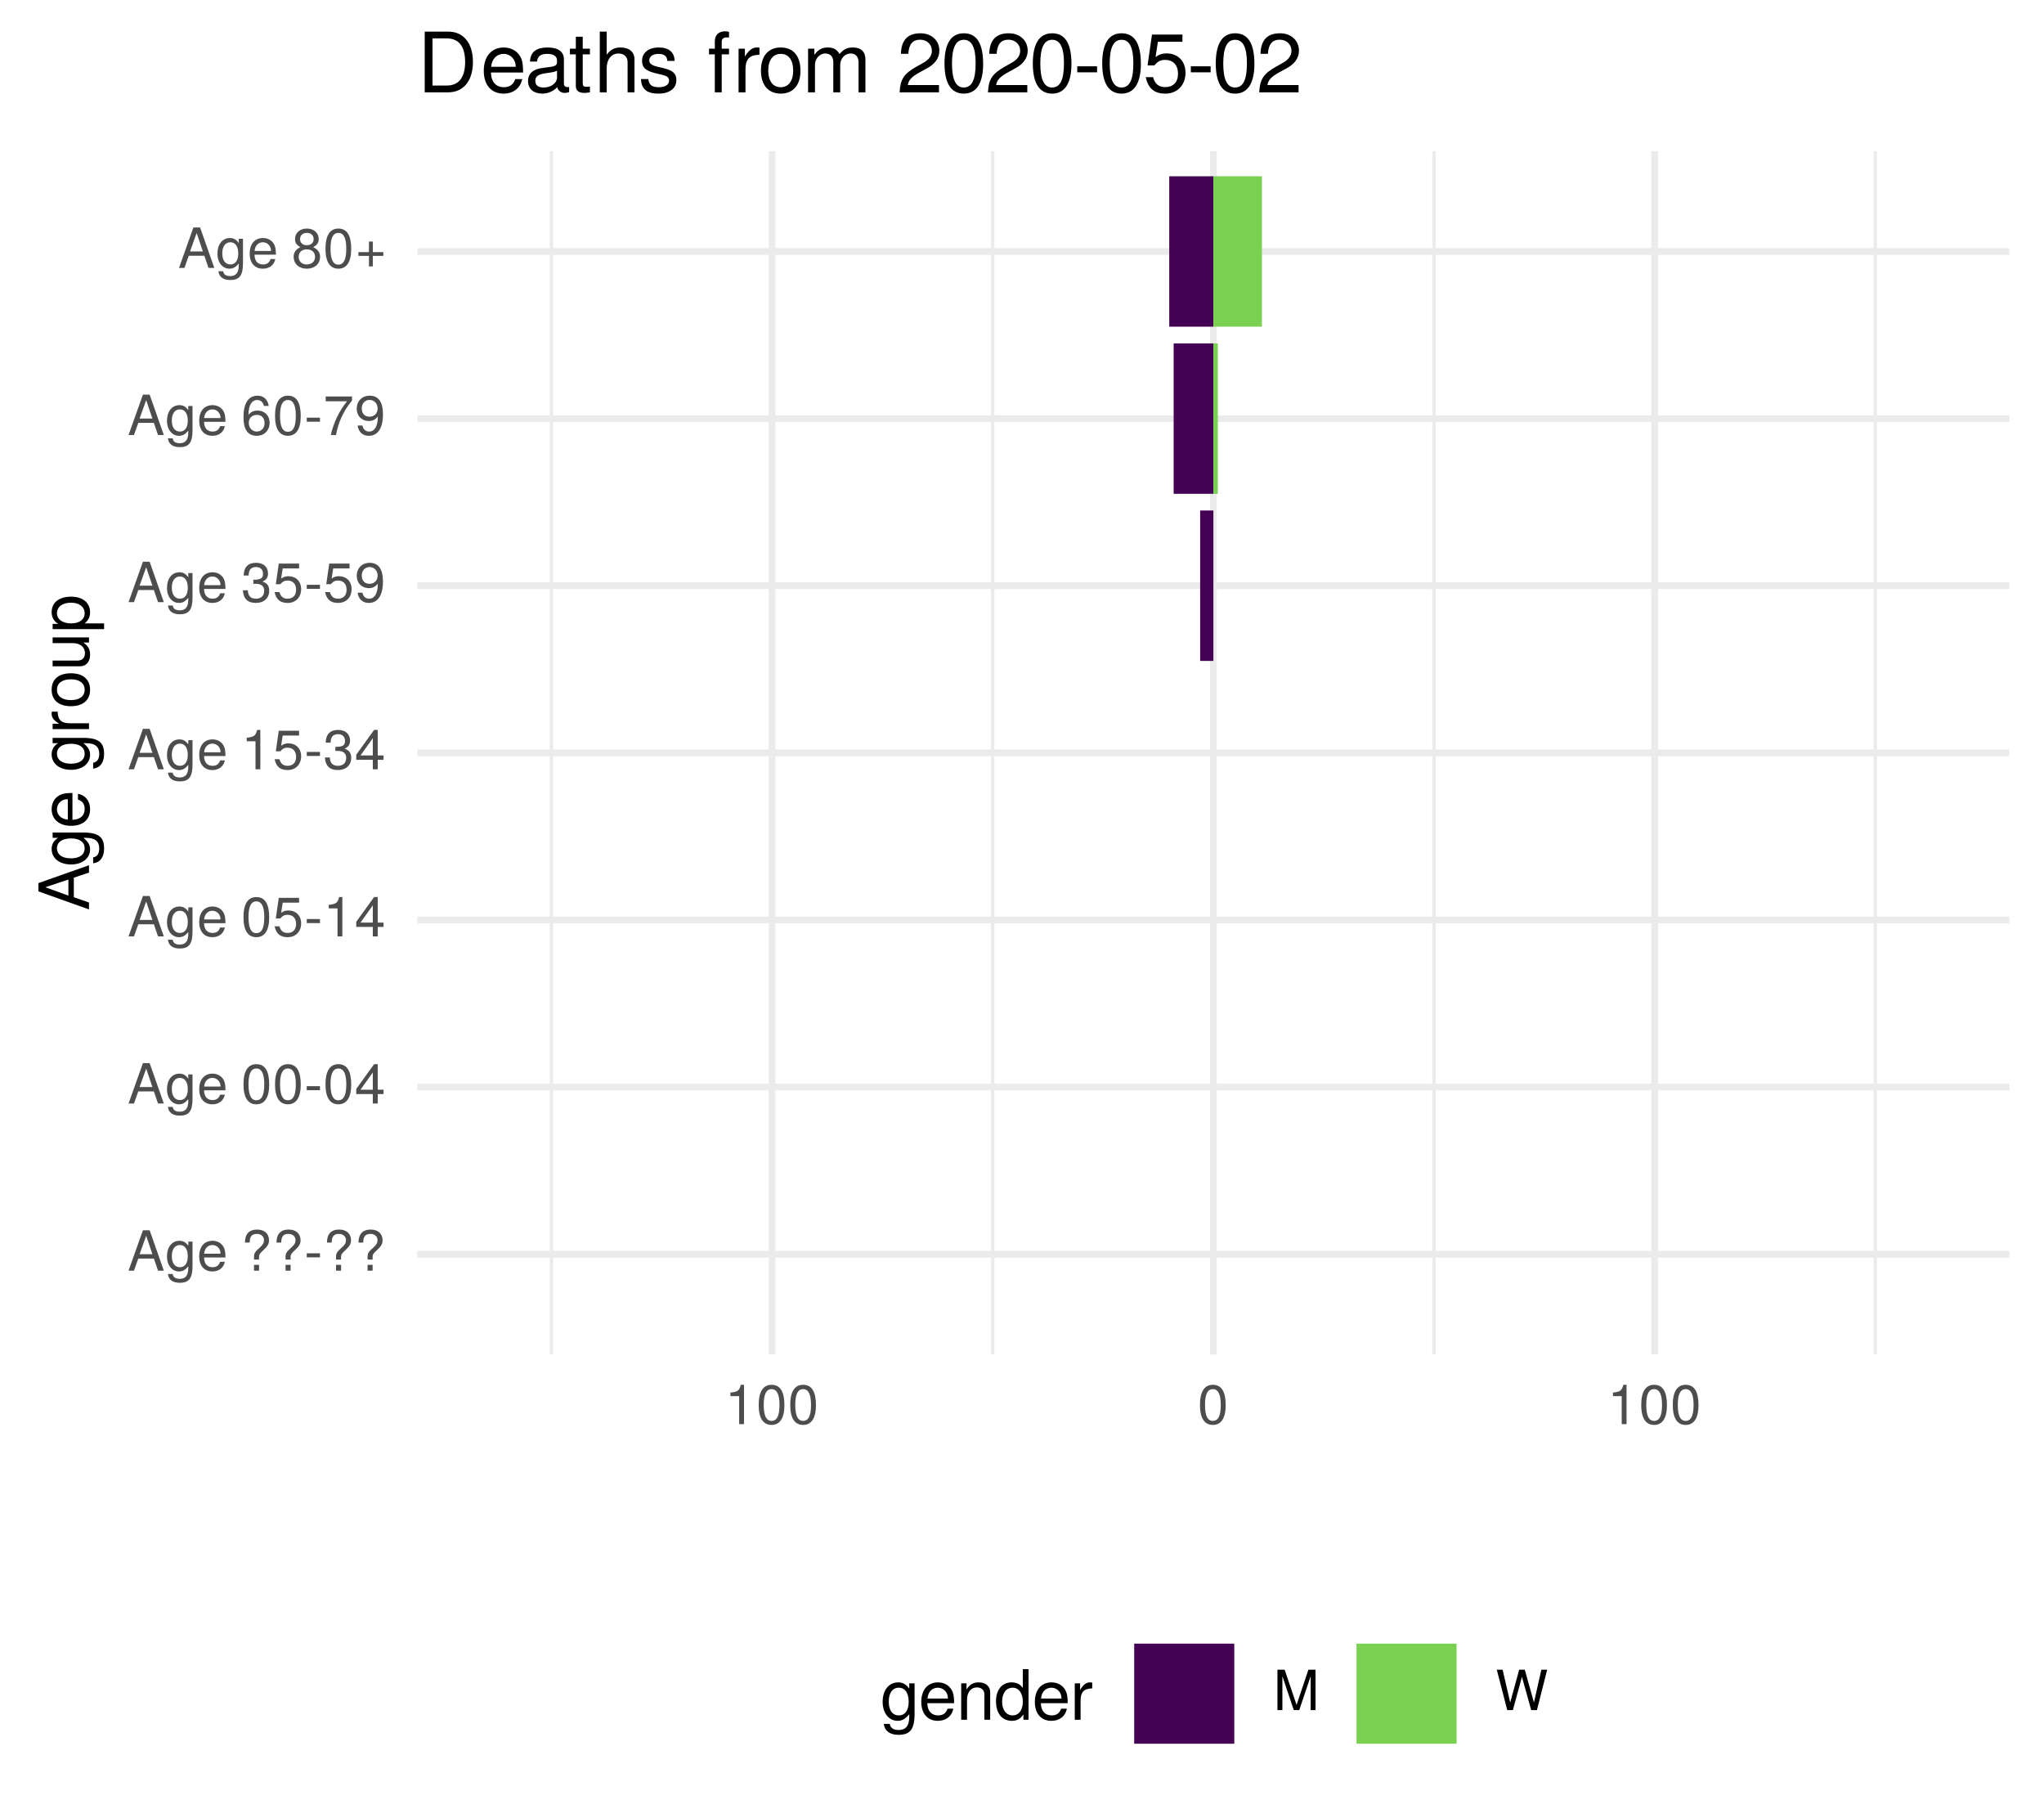
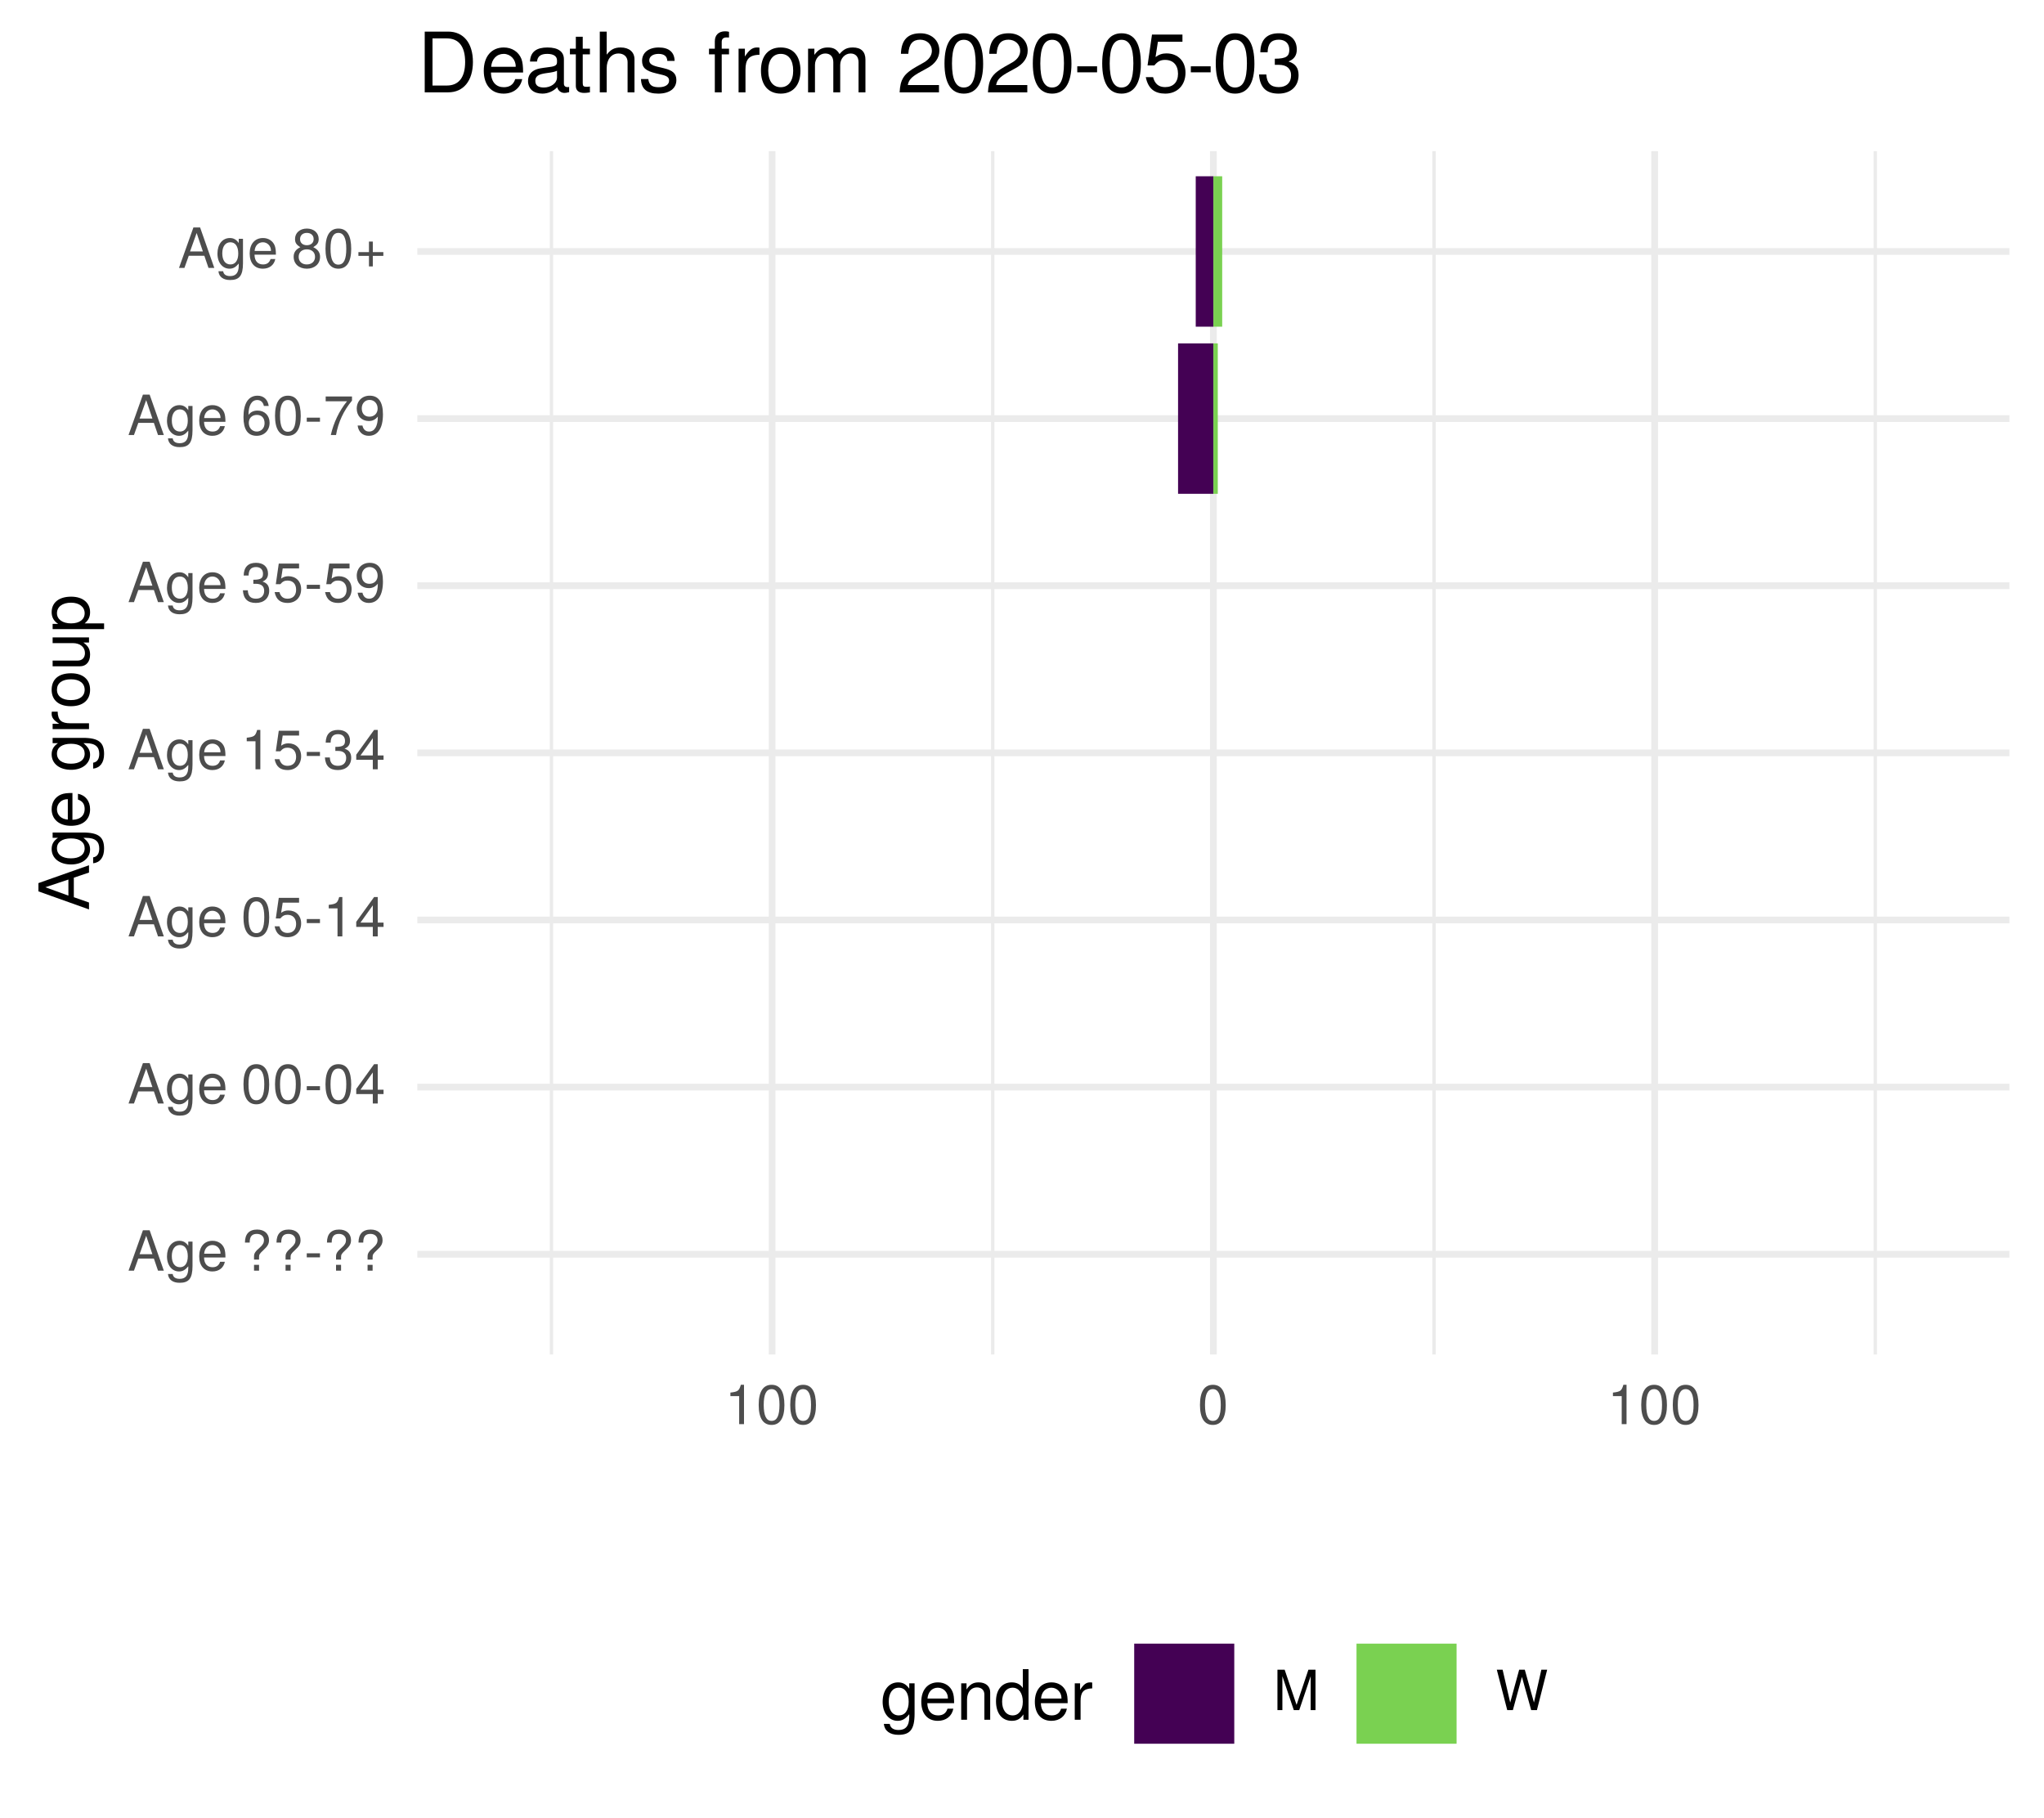
<svg xmlns="http://www.w3.org/2000/svg" xmlns:xlink="http://www.w3.org/1999/xlink" width="324pt" height="288pt" viewBox="0 0 324 288" version="1.1">
  <defs>
    <g>
      <symbol overflow="visible" id="glyph0-0">
        <path style="stroke:none;" d="" />
      </symbol>
      <symbol overflow="visible" id="glyph0-1">
        <path style="stroke:none;" d="M 5.75 0 L 3.5 -6.406 L 2.438 -6.406 L 0.156 0 L 1.016 0 L 1.703 -1.922 L 4.172 -1.922 L 4.828 0 Z M 3.938 -2.609 L 1.906 -2.609 L 2.953 -5.531 Z M 3.938 -2.609 " />
      </symbol>
      <symbol overflow="visible" id="glyph0-2">
        <path style="stroke:none;" d="M 4.297 -0.75 L 4.297 -4.609 L 3.625 -4.609 L 3.625 -3.938 C 3.25 -4.484 2.812 -4.734 2.219 -4.734 C 1.047 -4.734 0.25 -3.75 0.25 -2.266 C 0.25 -0.812 1.078 0.125 2.156 0.125 C 2.734 0.125 3.141 -0.109 3.625 -0.688 L 3.625 -0.391 C 3.625 0.828 3.125 1.297 2.266 1.297 C 1.688 1.297 1.234 1.094 1.156 0.531 L 0.406 0.531 C 0.484 1.406 1.156 1.922 2.25 1.922 C 3.688 1.922 4.297 1.281 4.297 -0.75 Z M 3.547 -2.281 C 3.547 -1.172 3.078 -0.547 2.312 -0.547 C 1.5 -0.547 1.016 -1.188 1.016 -2.312 C 1.016 -3.406 1.516 -4.062 2.297 -4.062 C 3.094 -4.062 3.547 -3.391 3.547 -2.281 Z M 3.547 -2.281 " />
      </symbol>
      <symbol overflow="visible" id="glyph0-3">
        <path style="stroke:none;" d="M 4.516 -2.094 C 4.516 -2.766 4.453 -3.188 4.328 -3.531 C 4.031 -4.281 3.328 -4.734 2.469 -4.734 C 1.172 -4.734 0.359 -3.797 0.359 -2.281 C 0.359 -0.766 1.156 0.125 2.453 0.125 C 3.5 0.125 4.234 -0.469 4.422 -1.406 L 3.672 -1.406 C 3.469 -0.797 3.062 -0.547 2.469 -0.547 C 1.703 -0.547 1.141 -1.031 1.125 -2.094 Z M 3.734 -2.75 C 3.734 -2.75 3.734 -2.703 3.719 -2.688 L 1.141 -2.688 C 1.203 -3.516 1.719 -4.062 2.453 -4.062 C 3.172 -4.062 3.734 -3.469 3.734 -2.75 Z M 3.734 -2.75 " />
      </symbol>
      <symbol overflow="visible" id="glyph0-4">
        <path style="stroke:none;" d="" />
      </symbol>
      <symbol overflow="visible" id="glyph0-5">
        <path style="stroke:none;" d="M 4.422 -4.828 C 4.422 -5.859 3.688 -6.516 2.547 -6.516 C 1.281 -6.516 0.609 -5.812 0.609 -4.453 L 1.359 -4.453 C 1.359 -5.422 1.719 -5.828 2.5 -5.828 C 3.172 -5.828 3.625 -5.422 3.625 -4.828 C 3.625 -4.422 3.438 -4.078 2.969 -3.672 C 2.453 -3.203 2.453 -3.203 2.297 -3 C 2.109 -2.75 2.047 -2.547 2.047 -2.234 L 2.047 -1.75 L 2.844 -1.75 L 2.844 -2.156 C 2.844 -2.547 2.938 -2.703 3.531 -3.25 C 4.203 -3.859 4.422 -4.25 4.422 -4.828 Z M 2.844 0 L 2.844 -0.922 L 2.047 -0.922 L 2.047 0 Z M 2.844 0 " />
      </symbol>
      <symbol overflow="visible" id="glyph0-6">
        <path style="stroke:none;" d="M 2.5 -2.109 L 2.5 -2.75 L 0.406 -2.75 L 0.406 -2.109 Z M 2.5 -2.109 " />
      </symbol>
      <symbol overflow="visible" id="glyph0-7">
        <path style="stroke:none;" d="M 4.453 -3 C 4.453 -5.156 3.781 -6.234 2.422 -6.234 C 1.078 -6.234 0.375 -5.141 0.375 -3.047 C 0.375 -0.953 1.078 0.125 2.422 0.125 C 3.734 0.125 4.453 -0.953 4.453 -3 Z M 3.672 -3.062 C 3.672 -1.297 3.266 -0.516 2.406 -0.516 C 1.578 -0.516 1.172 -1.344 1.172 -3.047 C 1.172 -4.75 1.578 -5.547 2.422 -5.547 C 3.25 -5.547 3.672 -4.734 3.672 -3.062 Z M 3.672 -3.062 " />
      </symbol>
      <symbol overflow="visible" id="glyph0-8">
        <path style="stroke:none;" d="M 4.578 -1.5 L 4.578 -2.188 L 3.656 -2.188 L 3.656 -6.234 L 3.078 -6.234 L 0.25 -2.312 L 0.25 -1.5 L 2.875 -1.5 L 2.875 0 L 3.656 0 L 3.656 -1.5 Z M 2.875 -2.188 L 0.922 -2.188 L 2.875 -4.922 Z M 2.875 -2.188 " />
      </symbol>
      <symbol overflow="visible" id="glyph0-9">
        <path style="stroke:none;" d="M 4.516 -2.062 C 4.516 -3.297 3.688 -4.109 2.5 -4.109 C 2.062 -4.109 1.703 -4 1.344 -3.734 L 1.594 -5.344 L 4.188 -5.344 L 4.188 -6.109 L 0.969 -6.109 L 0.5 -2.844 L 1.219 -2.844 C 1.578 -3.266 1.875 -3.422 2.359 -3.422 C 3.188 -3.422 3.719 -2.891 3.719 -1.969 C 3.719 -1.062 3.203 -0.547 2.359 -0.547 C 1.688 -0.547 1.266 -0.891 1.078 -1.594 L 0.312 -1.594 C 0.562 -0.359 1.266 0.125 2.375 0.125 C 3.641 0.125 4.516 -0.75 4.516 -2.062 Z M 4.516 -2.062 " />
      </symbol>
      <symbol overflow="visible" id="glyph0-10">
        <path style="stroke:none;" d="M 3.047 0 L 3.047 -6.234 L 2.547 -6.234 C 2.266 -5.281 2.094 -5.141 0.891 -5 L 0.891 -4.438 L 2.281 -4.438 L 2.281 0 Z M 3.047 0 " />
      </symbol>
      <symbol overflow="visible" id="glyph0-11">
        <path style="stroke:none;" d="M 4.453 -1.812 C 4.453 -2.562 4.141 -3.016 3.391 -3.266 C 3.969 -3.5 4.266 -3.891 4.266 -4.516 C 4.266 -5.594 3.547 -6.234 2.359 -6.234 C 1.109 -6.234 0.438 -5.547 0.406 -4.219 L 1.188 -4.219 C 1.203 -5.141 1.578 -5.562 2.375 -5.562 C 3.062 -5.562 3.469 -5.156 3.469 -4.5 C 3.469 -3.828 3.188 -3.547 1.938 -3.547 L 1.938 -2.906 L 2.359 -2.906 C 3.219 -2.906 3.656 -2.5 3.656 -1.797 C 3.656 -1.016 3.172 -0.547 2.359 -0.547 C 1.516 -0.547 1.109 -0.969 1.062 -1.875 L 0.281 -1.875 C 0.375 -0.5 1.062 0.125 2.344 0.125 C 3.625 0.125 4.453 -0.641 4.453 -1.812 Z M 4.453 -1.812 " />
      </symbol>
      <symbol overflow="visible" id="glyph0-12">
        <path style="stroke:none;" d="M 4.484 -3.266 C 4.484 -5.219 3.797 -6.234 2.375 -6.234 C 1.188 -6.234 0.328 -5.391 0.328 -4.172 C 0.328 -3.016 1.125 -2.219 2.25 -2.219 C 2.844 -2.219 3.266 -2.438 3.672 -2.922 C 3.672 -1.406 3.172 -0.547 2.281 -0.547 C 1.734 -0.547 1.359 -0.891 1.234 -1.5 L 0.469 -1.5 C 0.609 -0.469 1.281 0.125 2.234 0.125 C 3.688 0.125 4.484 -1.109 4.484 -3.266 Z M 3.641 -4.188 C 3.641 -3.422 3.094 -2.906 2.344 -2.906 C 1.594 -2.906 1.125 -3.391 1.125 -4.234 C 1.125 -5.016 1.656 -5.562 2.359 -5.562 C 3.094 -5.562 3.641 -5 3.641 -4.188 Z M 3.641 -4.188 " />
      </symbol>
      <symbol overflow="visible" id="glyph0-13">
        <path style="stroke:none;" d="M 4.516 -1.938 C 4.516 -3.094 3.719 -3.875 2.609 -3.875 C 1.984 -3.875 1.5 -3.641 1.172 -3.188 C 1.172 -4.703 1.672 -5.547 2.562 -5.547 C 3.109 -5.547 3.484 -5.203 3.609 -4.609 L 4.375 -4.609 C 4.234 -5.625 3.562 -6.234 2.609 -6.234 C 1.156 -6.234 0.375 -5.016 0.375 -2.844 C 0.375 -0.891 1.047 0.125 2.469 0.125 C 3.656 0.125 4.516 -0.719 4.516 -1.938 Z M 3.719 -1.875 C 3.719 -1.094 3.188 -0.547 2.484 -0.547 C 1.766 -0.547 1.219 -1.125 1.219 -1.922 C 1.219 -2.688 1.734 -3.188 2.5 -3.188 C 3.25 -3.188 3.719 -2.703 3.719 -1.875 Z M 3.719 -1.875 " />
      </symbol>
      <symbol overflow="visible" id="glyph0-14">
        <path style="stroke:none;" d="M 4.578 -5.453 L 4.578 -6.109 L 0.406 -6.109 L 0.406 -5.344 L 3.781 -5.344 C 2.531 -3.781 1.656 -1.953 1.219 0 L 2.047 0 C 2.391 -2.016 3.266 -3.891 4.578 -5.453 Z M 4.578 -5.453 " />
      </symbol>
      <symbol overflow="visible" id="glyph0-15">
        <path style="stroke:none;" d="M 4.516 -1.766 C 4.516 -2.453 4.156 -2.938 3.438 -3.281 C 4.078 -3.672 4.297 -3.984 4.297 -4.578 C 4.297 -5.547 3.531 -6.234 2.422 -6.234 C 1.312 -6.234 0.547 -5.547 0.547 -4.578 C 0.547 -4 0.75 -3.672 1.391 -3.281 C 0.672 -2.938 0.328 -2.453 0.328 -1.766 C 0.328 -0.625 1.188 0.125 2.422 0.125 C 3.656 0.125 4.516 -0.625 4.516 -1.766 Z M 3.5 -4.562 C 3.5 -3.969 3.062 -3.594 2.422 -3.594 C 1.766 -3.594 1.344 -3.969 1.344 -4.562 C 1.344 -5.156 1.766 -5.547 2.422 -5.547 C 3.078 -5.547 3.5 -5.156 3.5 -4.562 Z M 3.719 -1.75 C 3.719 -1.016 3.188 -0.547 2.406 -0.547 C 1.641 -0.547 1.125 -1.016 1.125 -1.75 C 1.125 -2.484 1.641 -2.938 2.422 -2.938 C 3.188 -2.938 3.719 -2.484 3.719 -1.75 Z M 3.719 -1.75 " />
      </symbol>
      <symbol overflow="visible" id="glyph0-16">
        <path style="stroke:none;" d="M 4.547 -1.906 L 4.547 -2.5 L 2.875 -2.5 L 2.875 -4.172 L 2.266 -4.172 L 2.266 -2.5 L 0.594 -2.5 L 0.594 -1.906 L 2.266 -1.906 L 2.266 -0.234 L 2.875 -0.234 L 2.875 -1.906 Z M 4.547 -1.906 " />
      </symbol>
      <symbol overflow="visible" id="glyph0-17">
        <path style="stroke:none;" d="M 6.688 0 L 6.688 -6.406 L 5.562 -6.406 L 3.688 -0.828 L 1.797 -6.406 L 0.656 -6.406 L 0.656 0 L 1.438 0 L 1.438 -5.375 L 3.25 0 L 4.109 0 L 5.922 -5.375 L 5.922 0 Z M 6.688 0 " />
      </symbol>
      <symbol overflow="visible" id="glyph0-18">
        <path style="stroke:none;" d="M 8.172 -6.406 L 7.25 -6.406 L 6.078 -1.203 L 4.625 -6.406 L 3.734 -6.406 L 2.312 -1.203 L 1.109 -6.406 L 0.188 -6.406 L 1.844 0 L 2.734 0 L 4.172 -5.266 L 5.641 0 L 6.547 0 Z M 8.172 -6.406 " />
      </symbol>
      <symbol overflow="visible" id="glyph1-0">
        <path style="stroke:none;" d="" />
      </symbol>
      <symbol overflow="visible" id="glyph1-1">
        <path style="stroke:none;" d="M 0 -7.188 L -8.016 -4.359 L -8.016 -3.047 L 0 -0.188 L 0 -1.281 L -2.406 -2.125 L -2.406 -5.219 L 0 -6.031 Z M -3.266 -4.922 L -3.266 -2.375 L -6.922 -3.703 Z M -3.266 -4.922 " />
      </symbol>
      <symbol overflow="visible" id="glyph1-2">
        <path style="stroke:none;" d="M -0.953 -5.375 L -5.766 -5.375 L -5.766 -4.531 L -4.922 -4.531 C -5.609 -4.062 -5.922 -3.516 -5.922 -2.766 C -5.922 -1.312 -4.703 -0.312 -2.828 -0.312 C -1.016 -0.312 0.172 -1.344 0.172 -2.688 C 0.172 -3.422 -0.141 -3.922 -0.875 -4.531 L -0.484 -4.531 C 1.047 -4.531 1.625 -3.906 1.625 -2.844 C 1.625 -2.109 1.359 -1.547 0.656 -1.438 L 0.656 -0.5 C 1.75 -0.609 2.391 -1.453 2.391 -2.812 C 2.391 -4.609 1.594 -5.375 -0.953 -5.375 Z M -2.844 -4.438 C -1.469 -4.438 -0.688 -3.844 -0.688 -2.875 C -0.688 -1.875 -1.484 -1.281 -2.875 -1.281 C -4.266 -1.281 -5.078 -1.891 -5.078 -2.875 C -5.078 -3.859 -4.25 -4.438 -2.844 -4.438 Z M -2.844 -4.438 " />
      </symbol>
      <symbol overflow="visible" id="glyph1-3">
        <path style="stroke:none;" d="M -2.625 -5.641 C -3.453 -5.641 -3.984 -5.578 -4.406 -5.406 C -5.359 -5.031 -5.922 -4.156 -5.922 -3.078 C -5.922 -1.469 -4.734 -0.438 -2.844 -0.438 C -0.953 -0.438 0.172 -1.438 0.172 -3.062 C 0.172 -4.375 -0.578 -5.297 -1.75 -5.516 L -1.75 -4.594 C -0.984 -4.344 -0.688 -3.828 -0.688 -3.094 C -0.688 -2.141 -1.297 -1.422 -2.625 -1.391 Z M -3.438 -4.656 C -3.438 -4.656 -3.391 -4.656 -3.359 -4.656 L -3.359 -1.422 C -4.391 -1.5 -5.078 -2.141 -5.078 -3.062 C -5.078 -3.969 -4.328 -4.656 -3.438 -4.656 Z M -3.438 -4.656 " />
      </symbol>
      <symbol overflow="visible" id="glyph1-4">
        <path style="stroke:none;" d="" />
      </symbol>
      <symbol overflow="visible" id="glyph1-5">
        <path style="stroke:none;" d="M -4.969 -3.531 L -5.891 -3.531 C -5.922 -3.375 -5.922 -3.297 -5.922 -3.172 C -5.922 -2.578 -5.578 -2.141 -4.719 -1.609 L -5.766 -1.609 L -5.766 -0.766 L 0 -0.766 L 0 -1.688 L -2.984 -1.688 C -4.297 -1.688 -4.938 -2.109 -4.969 -3.531 Z M -4.969 -3.531 " />
      </symbol>
      <symbol overflow="visible" id="glyph1-6">
        <path style="stroke:none;" d="M -2.844 -5.609 C -4.828 -5.609 -5.922 -4.656 -5.922 -2.984 C -5.922 -1.375 -4.812 -0.391 -2.875 -0.391 C -0.953 -0.391 0.172 -1.359 0.172 -3 C 0.172 -4.625 -0.953 -5.609 -2.844 -5.609 Z M -2.844 -4.656 C -1.5 -4.656 -0.688 -4.016 -0.688 -3 C -0.688 -1.984 -1.484 -1.359 -2.875 -1.359 C -4.266 -1.359 -5.078 -1.984 -5.078 -3 C -5.078 -4.031 -4.281 -4.656 -2.844 -4.656 Z M -2.844 -4.656 " />
      </symbol>
      <symbol overflow="visible" id="glyph1-7">
        <path style="stroke:none;" d="M 0 -5.297 L -5.766 -5.297 L -5.766 -4.391 L -2.578 -4.391 C -1.406 -4.391 -0.641 -3.766 -0.641 -2.812 C -0.641 -2.094 -1.078 -1.625 -1.766 -1.625 L -5.766 -1.625 L -5.766 -0.719 L -1.406 -0.719 C -0.453 -0.719 0.172 -1.438 0.172 -2.547 C 0.172 -3.406 -0.125 -3.938 -0.891 -4.484 L 0 -4.484 Z M 0 -5.297 " />
      </symbol>
      <symbol overflow="visible" id="glyph1-8">
        <path style="stroke:none;" d="M -2.828 -5.75 C -4.766 -5.75 -5.922 -4.812 -5.922 -3.281 C -5.922 -2.5 -5.578 -1.875 -4.891 -1.438 L -5.766 -1.438 L -5.766 -0.609 L 2.391 -0.609 L 2.391 -1.516 L -0.688 -1.516 C -0.094 -2 0.172 -2.547 0.172 -3.281 C 0.172 -4.781 -0.984 -5.75 -2.828 -5.75 Z M -2.844 -4.797 C -1.547 -4.797 -0.688 -4.125 -0.688 -3.125 C -0.688 -2.156 -1.484 -1.516 -2.844 -1.516 C -4.188 -1.516 -5.078 -2.156 -5.078 -3.125 C -5.078 -4.141 -4.219 -4.797 -2.844 -4.797 Z M -2.844 -4.797 " />
      </symbol>
      <symbol overflow="visible" id="glyph2-0">
        <path style="stroke:none;" d="" />
      </symbol>
      <symbol overflow="visible" id="glyph2-1">
        <path style="stroke:none;" d="M 5.375 -0.953 L 5.375 -5.766 L 4.531 -5.766 L 4.531 -4.922 C 4.062 -5.609 3.516 -5.922 2.766 -5.922 C 1.312 -5.922 0.312 -4.703 0.312 -2.828 C 0.312 -1.016 1.344 0.172 2.688 0.172 C 3.422 0.172 3.922 -0.141 4.531 -0.875 L 4.531 -0.484 C 4.531 1.047 3.906 1.625 2.844 1.625 C 2.109 1.625 1.547 1.359 1.438 0.656 L 0.5 0.656 C 0.609 1.75 1.453 2.391 2.812 2.391 C 4.609 2.391 5.375 1.594 5.375 -0.953 Z M 4.438 -2.844 C 4.438 -1.469 3.844 -0.688 2.875 -0.688 C 1.875 -0.688 1.281 -1.484 1.281 -2.875 C 1.281 -4.266 1.891 -5.078 2.875 -5.078 C 3.859 -5.078 4.438 -4.25 4.438 -2.844 Z M 4.438 -2.844 " />
      </symbol>
      <symbol overflow="visible" id="glyph2-2">
        <path style="stroke:none;" d="M 5.641 -2.625 C 5.641 -3.453 5.578 -3.984 5.406 -4.406 C 5.031 -5.359 4.156 -5.922 3.078 -5.922 C 1.469 -5.922 0.438 -4.734 0.438 -2.844 C 0.438 -0.953 1.438 0.172 3.062 0.172 C 4.375 0.172 5.297 -0.578 5.516 -1.75 L 4.594 -1.75 C 4.344 -0.984 3.828 -0.688 3.094 -0.688 C 2.141 -0.688 1.422 -1.297 1.391 -2.625 Z M 4.656 -3.438 C 4.656 -3.438 4.656 -3.391 4.656 -3.359 L 1.422 -3.359 C 1.5 -4.391 2.141 -5.078 3.062 -5.078 C 3.969 -5.078 4.656 -4.328 4.656 -3.438 Z M 4.656 -3.438 " />
      </symbol>
      <symbol overflow="visible" id="glyph2-3">
        <path style="stroke:none;" d="M 5.359 0 L 5.359 -4.359 C 5.359 -5.312 4.641 -5.922 3.531 -5.922 C 2.672 -5.922 2.125 -5.594 1.609 -4.797 L 1.609 -5.766 L 0.766 -5.766 L 0.766 0 L 1.688 0 L 1.688 -3.172 C 1.688 -4.359 2.328 -5.125 3.25 -5.125 C 3.984 -5.125 4.438 -4.688 4.438 -4 L 4.438 0 Z M 5.359 0 " />
      </symbol>
      <symbol overflow="visible" id="glyph2-4">
        <path style="stroke:none;" d="M 5.438 0 L 5.438 -8.016 L 4.531 -8.016 L 4.531 -5.031 C 4.141 -5.625 3.531 -5.922 2.766 -5.922 C 1.266 -5.922 0.281 -4.781 0.281 -2.938 C 0.281 -0.984 1.25 0.172 2.797 0.172 C 3.594 0.172 4.141 -0.125 4.625 -0.844 L 4.625 0 Z M 4.531 -2.859 C 4.531 -1.531 3.891 -0.688 2.922 -0.688 C 1.906 -0.688 1.25 -1.547 1.25 -2.875 C 1.25 -4.219 1.906 -5.078 2.922 -5.078 C 3.906 -5.078 4.531 -4.188 4.531 -2.859 Z M 4.531 -2.859 " />
      </symbol>
      <symbol overflow="visible" id="glyph2-5">
        <path style="stroke:none;" d="M 3.531 -4.969 L 3.531 -5.891 C 3.375 -5.922 3.297 -5.922 3.172 -5.922 C 2.578 -5.922 2.141 -5.578 1.609 -4.719 L 1.609 -5.766 L 0.766 -5.766 L 0.766 0 L 1.688 0 L 1.688 -2.984 C 1.688 -4.297 2.109 -4.938 3.531 -4.969 Z M 3.531 -4.969 " />
      </symbol>
      <symbol overflow="visible" id="glyph3-0">
        <path style="stroke:none;" d="" />
      </symbol>
      <symbol overflow="visible" id="glyph3-1">
        <path style="stroke:none;" d="M 8.812 -4.812 C 8.812 -7.797 7.328 -9.625 4.891 -9.625 L 1.172 -9.625 L 1.172 0 L 4.891 0 C 7.312 0 8.812 -1.828 8.812 -4.812 Z M 7.578 -4.812 C 7.578 -2.375 6.578 -1.078 4.672 -1.078 L 2.406 -1.078 L 2.406 -8.547 L 4.672 -8.547 C 6.578 -8.547 7.578 -7.266 7.578 -4.812 Z M 7.578 -4.812 " />
      </symbol>
      <symbol overflow="visible" id="glyph3-2">
        <path style="stroke:none;" d="M 6.766 -3.141 C 6.766 -4.141 6.688 -4.781 6.5 -5.297 C 6.047 -6.438 4.984 -7.109 3.703 -7.109 C 1.766 -7.109 0.531 -5.688 0.531 -3.422 C 0.531 -1.156 1.734 0.203 3.672 0.203 C 5.25 0.203 6.344 -0.703 6.625 -2.094 L 5.516 -2.094 C 5.219 -1.188 4.594 -0.812 3.703 -0.812 C 2.562 -0.812 1.703 -1.562 1.672 -3.141 Z M 5.594 -4.125 C 5.594 -4.125 5.594 -4.062 5.578 -4.047 L 1.703 -4.047 C 1.797 -5.266 2.578 -6.094 3.688 -6.094 C 4.766 -6.094 5.594 -5.203 5.594 -4.125 Z M 5.594 -4.125 " />
      </symbol>
      <symbol overflow="visible" id="glyph3-3">
        <path style="stroke:none;" d="M 7.062 -0.031 L 7.062 -0.859 C 6.938 -0.828 6.891 -0.828 6.828 -0.828 C 6.438 -0.828 6.234 -1.031 6.234 -1.375 L 6.234 -5.234 C 6.234 -6.453 5.328 -7.109 3.625 -7.109 C 1.953 -7.109 0.922 -6.469 0.859 -4.875 L 1.969 -4.875 C 2.062 -5.719 2.562 -6.094 3.594 -6.094 C 4.578 -6.094 5.141 -5.734 5.141 -5.062 L 5.141 -4.781 C 5.141 -4.312 4.859 -4.125 3.984 -4.016 C 2.422 -3.812 2.188 -3.766 1.766 -3.594 C 0.969 -3.266 0.547 -2.641 0.547 -1.797 C 0.547 -0.547 1.422 0.203 2.828 0.203 C 3.703 0.203 4.562 -0.172 5.172 -0.812 C 5.297 -0.297 5.766 0.094 6.312 0.094 C 6.531 0.094 6.703 0.062 7.062 -0.031 Z M 5.141 -2.391 C 5.141 -1.406 4.125 -0.766 3.062 -0.766 C 2.203 -0.766 1.703 -1.062 1.703 -1.828 C 1.703 -2.547 2.188 -2.859 3.359 -3.031 C 4.531 -3.188 4.766 -3.25 5.141 -3.422 Z M 5.141 -2.391 " />
      </symbol>
      <symbol overflow="visible" id="glyph3-4">
        <path style="stroke:none;" d="M 3.359 0 L 3.359 -0.922 C 3.203 -0.891 3.031 -0.875 2.828 -0.875 C 2.344 -0.875 2.219 -1 2.219 -1.484 L 2.219 -6.016 L 3.359 -6.016 L 3.359 -6.922 L 2.219 -6.922 L 2.219 -8.812 L 1.125 -8.812 L 1.125 -6.922 L 0.188 -6.922 L 0.188 -6.016 L 1.125 -6.016 L 1.125 -1 C 1.125 -0.297 1.594 0.094 2.453 0.094 C 2.719 0.094 2.984 0.062 3.359 0 Z M 3.359 0 " />
      </symbol>
      <symbol overflow="visible" id="glyph3-5">
        <path style="stroke:none;" d="M 6.422 0 L 6.422 -5.234 C 6.422 -6.391 5.578 -7.109 4.234 -7.109 C 3.266 -7.109 2.672 -6.812 2.016 -5.969 L 2.016 -9.625 L 0.922 -9.625 L 0.922 0 L 2.016 0 L 2.016 -3.812 C 2.016 -5.234 2.766 -6.156 3.891 -6.156 C 4.672 -6.156 5.328 -5.703 5.328 -4.797 L 5.328 0 Z M 6.422 0 " />
      </symbol>
      <symbol overflow="visible" id="glyph3-6">
        <path style="stroke:none;" d="M 6.062 -1.938 C 6.062 -2.969 5.484 -3.484 4.109 -3.812 L 3.047 -4.062 C 2.156 -4.281 1.766 -4.562 1.766 -5.062 C 1.766 -5.688 2.344 -6.094 3.234 -6.094 C 4.125 -6.094 4.594 -5.719 4.625 -4.984 L 5.781 -4.984 C 5.766 -6.344 4.875 -7.109 3.281 -7.109 C 1.656 -7.109 0.625 -6.281 0.625 -5 C 0.625 -3.922 1.172 -3.406 2.812 -3.016 L 3.844 -2.766 C 4.609 -2.578 4.906 -2.344 4.906 -1.844 C 4.906 -1.203 4.266 -0.812 3.297 -0.812 C 2.312 -0.812 1.75 -1.062 1.609 -2.109 L 0.453 -2.109 C 0.5 -0.516 1.406 0.203 3.203 0.203 C 4.953 0.203 6.062 -0.609 6.062 -1.938 Z M 6.062 -1.938 " />
      </symbol>
      <symbol overflow="visible" id="glyph3-7">
        <path style="stroke:none;" d="" />
      </symbol>
      <symbol overflow="visible" id="glyph3-8">
        <path style="stroke:none;" d="M 3.406 -6.016 L 3.406 -6.922 L 2.25 -6.922 L 2.25 -8 C 2.25 -8.469 2.516 -8.703 3.031 -8.703 C 3.109 -8.703 3.156 -8.703 3.406 -8.688 L 3.406 -9.594 C 3.156 -9.656 3.016 -9.672 2.781 -9.672 C 1.766 -9.672 1.156 -9.078 1.156 -8.094 L 1.156 -6.922 L 0.234 -6.922 L 0.234 -6.016 L 1.156 -6.016 L 1.156 0 L 2.25 0 L 2.25 -6.016 Z M 3.406 -6.016 " />
      </symbol>
      <symbol overflow="visible" id="glyph3-9">
        <path style="stroke:none;" d="M 4.234 -5.953 L 4.234 -7.078 C 4.047 -7.109 3.969 -7.109 3.812 -7.109 C 3.109 -7.109 2.562 -6.688 1.922 -5.672 L 1.922 -6.922 L 0.922 -6.922 L 0.922 0 L 2.016 0 L 2.016 -3.594 C 2.016 -5.156 2.531 -5.922 4.234 -5.953 Z M 4.234 -5.953 " />
      </symbol>
      <symbol overflow="visible" id="glyph3-10">
        <path style="stroke:none;" d="M 6.734 -3.406 C 6.734 -5.797 5.578 -7.109 3.594 -7.109 C 1.656 -7.109 0.469 -5.781 0.469 -3.453 C 0.469 -1.141 1.641 0.203 3.609 0.203 C 5.547 0.203 6.734 -1.141 6.734 -3.406 Z M 5.578 -3.422 C 5.578 -1.797 4.812 -0.812 3.609 -0.812 C 2.375 -0.812 1.625 -1.781 1.625 -3.453 C 1.625 -5.125 2.375 -6.094 3.609 -6.094 C 4.844 -6.094 5.578 -5.141 5.578 -3.422 Z M 5.578 -3.422 " />
      </symbol>
      <symbol overflow="visible" id="glyph3-11">
        <path style="stroke:none;" d="M 10.031 0 L 10.031 -5.188 C 10.031 -6.438 9.344 -7.109 8.047 -7.109 C 7.125 -7.109 6.578 -6.844 5.922 -6.062 C 5.516 -6.797 4.969 -7.109 4.062 -7.109 C 3.141 -7.109 2.531 -6.766 1.938 -5.938 L 1.938 -6.922 L 0.938 -6.922 L 0.938 0 L 2.031 0 L 2.031 -4.344 C 2.031 -5.344 2.766 -6.156 3.656 -6.156 C 4.469 -6.156 4.938 -5.656 4.938 -4.766 L 4.938 0 L 6.031 0 L 6.031 -4.344 C 6.031 -5.344 6.766 -6.156 7.672 -6.156 C 8.469 -6.156 8.938 -5.641 8.938 -4.766 L 8.938 0 Z M 10.031 0 " />
      </symbol>
      <symbol overflow="visible" id="glyph3-12">
        <path style="stroke:none;" d="M 6.75 -6.609 C 6.75 -8.203 5.516 -9.359 3.75 -9.359 C 1.828 -9.359 0.719 -8.391 0.656 -6.109 L 1.828 -6.109 C 1.922 -7.688 2.562 -8.344 3.703 -8.344 C 4.766 -8.344 5.562 -7.594 5.562 -6.594 C 5.562 -5.844 5.125 -5.219 4.297 -4.734 L 3.078 -4.047 C 1.125 -2.938 0.547 -2.062 0.453 0 L 6.688 0 L 6.688 -1.156 L 1.75 -1.156 C 1.875 -1.922 2.297 -2.406 3.453 -3.078 L 4.766 -3.797 C 6.078 -4.484 6.75 -5.469 6.75 -6.609 Z M 6.75 -6.609 " />
      </symbol>
      <symbol overflow="visible" id="glyph3-13">
        <path style="stroke:none;" d="M 6.688 -4.5 C 6.688 -7.75 5.672 -9.359 3.625 -9.359 C 1.609 -9.359 0.562 -7.719 0.562 -4.578 C 0.562 -1.422 1.625 0.203 3.625 0.203 C 5.609 0.203 6.688 -1.422 6.688 -4.5 Z M 5.5 -4.609 C 5.5 -1.953 4.891 -0.766 3.609 -0.766 C 2.375 -0.766 1.75 -2 1.75 -4.562 C 1.75 -7.125 2.375 -8.328 3.625 -8.328 C 4.891 -8.328 5.5 -7.109 5.5 -4.609 Z M 5.5 -4.609 " />
      </symbol>
      <symbol overflow="visible" id="glyph3-14">
        <path style="stroke:none;" d="M 3.75 -3.172 L 3.75 -4.125 L 0.609 -4.125 L 0.609 -3.172 Z M 3.75 -3.172 " />
      </symbol>
      <symbol overflow="visible" id="glyph3-15">
        <path style="stroke:none;" d="M 6.766 -3.109 C 6.766 -4.953 5.547 -6.172 3.75 -6.172 C 3.094 -6.172 2.562 -6 2.016 -5.594 L 2.391 -8.016 L 6.281 -8.016 L 6.281 -9.156 L 1.453 -9.156 L 0.75 -4.266 L 1.828 -4.266 C 2.359 -4.906 2.812 -5.141 3.531 -5.141 C 4.797 -5.141 5.578 -4.328 5.578 -2.938 C 5.578 -1.594 4.812 -0.828 3.531 -0.828 C 2.516 -0.828 1.906 -1.344 1.625 -2.406 L 0.469 -2.406 C 0.844 -0.547 1.906 0.203 3.562 0.203 C 5.453 0.203 6.766 -1.125 6.766 -3.109 Z M 6.766 -3.109 " />
      </symbol>
+       <symbol overflow="visible" id="glyph3-16">
+         <path style="stroke:none;" d="M 6.688 -2.719 C 6.688 -3.859 6.219 -4.516 5.094 -4.891 C 5.969 -5.234 6.406 -5.844 6.406 -6.781 C 6.406 -8.391 5.328 -9.359 3.547 -9.359 C 1.656 -9.359 0.656 -8.328 0.625 -6.344 L 1.781 -6.344 C 1.812 -7.719 2.375 -8.344 3.562 -8.344 C 4.594 -8.344 5.219 -7.734 5.219 -6.75 C 5.219 -5.75 4.781 -5.328 2.922 -5.328 L 2.922 -4.359 L 3.547 -4.359 C 4.828 -4.359 5.5 -3.75 5.5 -2.703 C 5.5 -1.531 4.766 -0.828 3.547 -0.828 C 2.281 -0.828 1.656 -1.469 1.578 -2.828 L 0.422 -2.828 C 0.562 -0.734 1.594 0.203 3.516 0.203 C 5.438 0.203 6.688 -0.953 6.688 -2.719 Z M 6.688 -2.719 " />
+       </symbol>
    </g>
    <clipPath id="clip1">
      <path d="M 87 23.957 L 88 23.957 L 88 214.648 L 87 214.648 Z M 87 23.957 " />
    </clipPath>
    <clipPath id="clip2">
      <path d="M 157 23.957 L 158 23.957 L 158 214.648 L 157 214.648 Z M 157 23.957 " />
    </clipPath>
    <clipPath id="clip3">
      <path d="M 227 23.957 L 228 23.957 L 228 214.648 L 227 214.648 Z M 227 23.957 " />
    </clipPath>
    <clipPath id="clip4">
      <path d="M 296 23.957 L 298 23.957 L 298 214.648 L 296 214.648 Z M 296 23.957 " />
    </clipPath>
    <clipPath id="clip5">
      <path d="M 66.152 198 L 318.523 198 L 318.523 200 L 66.152 200 Z M 66.152 198 " />
    </clipPath>
    <clipPath id="clip6">
      <path d="M 66.152 171 L 318.523 171 L 318.523 173 L 66.152 173 Z M 66.152 171 " />
    </clipPath>
    <clipPath id="clip7">
      <path d="M 66.152 145 L 318.523 145 L 318.523 147 L 66.152 147 Z M 66.152 145 " />
    </clipPath>
    <clipPath id="clip8">
      <path d="M 66.152 118 L 318.523 118 L 318.523 120 L 66.152 120 Z M 66.152 118 " />
    </clipPath>
    <clipPath id="clip9">
      <path d="M 66.152 92 L 318.523 92 L 318.523 94 L 66.152 94 Z M 66.152 92 " />
    </clipPath>
    <clipPath id="clip10">
      <path d="M 66.152 65 L 318.523 65 L 318.523 67 L 66.152 67 Z M 66.152 65 " />
    </clipPath>
    <clipPath id="clip11">
      <path d="M 66.152 39 L 318.523 39 L 318.523 41 L 66.152 41 Z M 66.152 39 " />
    </clipPath>
    <clipPath id="clip12">
      <path d="M 121 23.957 L 123 23.957 L 123 214.648 L 121 214.648 Z M 121 23.957 " />
    </clipPath>
    <clipPath id="clip13">
      <path d="M 191 23.957 L 193 23.957 L 193 214.648 L 191 214.648 Z M 191 23.957 " />
    </clipPath>
    <clipPath id="clip14">
      <path d="M 261 23.957 L 263 23.957 L 263 214.648 L 261 214.648 Z M 261 23.957 " />
    </clipPath>
  </defs>
-   <g id="surface3366">
+   <g id="surface3376">
    <rect x="0" y="0" width="324" height="288" style="fill:rgb(100%,100%,100%);fill-opacity:1;stroke:none;" />
    <g clip-path="url(#clip1)" clip-rule="nonzero">
      <path style="fill:none;stroke-width:0.533;stroke-linecap:butt;stroke-linejoin:round;stroke:rgb(92.157%,92.157%,92.157%);stroke-opacity:1;stroke-miterlimit:10;" d="M 87.414 214.652 L 87.414 23.957 " />
    </g>
    <g clip-path="url(#clip2)" clip-rule="nonzero">
      <path style="fill:none;stroke-width:0.533;stroke-linecap:butt;stroke-linejoin:round;stroke:rgb(92.157%,92.157%,92.157%);stroke-opacity:1;stroke-miterlimit:10;" d="M 157.363 214.652 L 157.363 23.957 " />
    </g>
    <g clip-path="url(#clip3)" clip-rule="nonzero">
      <path style="fill:none;stroke-width:0.533;stroke-linecap:butt;stroke-linejoin:round;stroke:rgb(92.157%,92.157%,92.157%);stroke-opacity:1;stroke-miterlimit:10;" d="M 227.309 214.652 L 227.309 23.957 " />
    </g>
    <g clip-path="url(#clip4)" clip-rule="nonzero">
      <path style="fill:none;stroke-width:0.533;stroke-linecap:butt;stroke-linejoin:round;stroke:rgb(92.157%,92.157%,92.157%);stroke-opacity:1;stroke-miterlimit:10;" d="M 297.258 214.652 L 297.258 23.957 " />
    </g>
    <g clip-path="url(#clip5)" clip-rule="nonzero">
      <path style="fill:none;stroke-width:1.067;stroke-linecap:butt;stroke-linejoin:round;stroke:rgb(92.157%,92.157%,92.157%);stroke-opacity:1;stroke-miterlimit:10;" d="M 66.152 198.762 L 318.52 198.762 " />
    </g>
    <g clip-path="url(#clip6)" clip-rule="nonzero">
      <path style="fill:none;stroke-width:1.067;stroke-linecap:butt;stroke-linejoin:round;stroke:rgb(92.157%,92.157%,92.157%);stroke-opacity:1;stroke-miterlimit:10;" d="M 66.152 172.273 L 318.52 172.273 " />
    </g>
    <g clip-path="url(#clip7)" clip-rule="nonzero">
      <path style="fill:none;stroke-width:1.067;stroke-linecap:butt;stroke-linejoin:round;stroke:rgb(92.157%,92.157%,92.157%);stroke-opacity:1;stroke-miterlimit:10;" d="M 66.152 145.789 L 318.52 145.789 " />
    </g>
    <g clip-path="url(#clip8)" clip-rule="nonzero">
      <path style="fill:none;stroke-width:1.067;stroke-linecap:butt;stroke-linejoin:round;stroke:rgb(92.157%,92.157%,92.157%);stroke-opacity:1;stroke-miterlimit:10;" d="M 66.152 119.305 L 318.52 119.305 " />
    </g>
    <g clip-path="url(#clip9)" clip-rule="nonzero">
      <path style="fill:none;stroke-width:1.067;stroke-linecap:butt;stroke-linejoin:round;stroke:rgb(92.157%,92.157%,92.157%);stroke-opacity:1;stroke-miterlimit:10;" d="M 66.152 92.82 L 318.52 92.82 " />
    </g>
    <g clip-path="url(#clip10)" clip-rule="nonzero">
      <path style="fill:none;stroke-width:1.067;stroke-linecap:butt;stroke-linejoin:round;stroke:rgb(92.157%,92.157%,92.157%);stroke-opacity:1;stroke-miterlimit:10;" d="M 66.152 66.336 L 318.52 66.336 " />
    </g>
    <g clip-path="url(#clip11)" clip-rule="nonzero">
      <path style="fill:none;stroke-width:1.067;stroke-linecap:butt;stroke-linejoin:round;stroke:rgb(92.157%,92.157%,92.157%);stroke-opacity:1;stroke-miterlimit:10;" d="M 66.152 39.852 L 318.52 39.852 " />
    </g>
    <g clip-path="url(#clip12)" clip-rule="nonzero">
      <path style="fill:none;stroke-width:1.067;stroke-linecap:butt;stroke-linejoin:round;stroke:rgb(92.157%,92.157%,92.157%);stroke-opacity:1;stroke-miterlimit:10;" d="M 122.387 214.652 L 122.387 23.957 " />
    </g>
    <g clip-path="url(#clip13)" clip-rule="nonzero">
      <path style="fill:none;stroke-width:1.067;stroke-linecap:butt;stroke-linejoin:round;stroke:rgb(92.157%,92.157%,92.157%);stroke-opacity:1;stroke-miterlimit:10;" d="M 192.336 214.652 L 192.336 23.957 " />
    </g>
    <g clip-path="url(#clip14)" clip-rule="nonzero">
      <path style="fill:none;stroke-width:1.067;stroke-linecap:butt;stroke-linejoin:round;stroke:rgb(92.157%,92.157%,92.157%);stroke-opacity:1;stroke-miterlimit:10;" d="M 262.281 214.652 L 262.281 23.957 " />
    </g>
-     <path style=" stroke:none;fill-rule:nonzero;fill:rgb(26.667%,0.392%,32.941%);fill-opacity:1;" d="M 190.238 104.738 L 192.336 104.738 L 192.336 80.902 L 190.238 80.902 Z M 190.238 104.738 " />
-     <path style=" stroke:none;fill-rule:nonzero;fill:rgb(26.667%,0.392%,32.941%);fill-opacity:1;" d="M 186.039 78.254 L 192.336 78.254 L 192.336 54.418 L 186.039 54.418 Z M 186.039 78.254 " />
+     <path style=" stroke:none;fill-rule:nonzero;fill:rgb(26.667%,0.392%,32.941%);fill-opacity:1;" d="M 186.738 78.254 L 192.336 78.254 L 192.336 54.418 L 186.738 54.418 Z M 186.738 78.254 " />
    <path style=" stroke:none;fill-rule:nonzero;fill:rgb(47.843%,81.961%,31.765%);fill-opacity:1;" d="M 192.336 78.254 L 193.035 78.254 L 193.035 54.418 L 192.336 54.418 Z M 192.336 78.254 " />
-     <path style=" stroke:none;fill-rule:nonzero;fill:rgb(26.667%,0.392%,32.941%);fill-opacity:1;" d="M 185.34 51.77 L 192.336 51.77 L 192.336 27.934 L 185.34 27.934 Z M 185.34 51.77 " />
-     <path style=" stroke:none;fill-rule:nonzero;fill:rgb(47.843%,81.961%,31.765%);fill-opacity:1;" d="M 192.336 51.77 L 200.031 51.77 L 200.031 27.934 L 192.336 27.934 Z M 192.336 51.77 " />
+     <path style=" stroke:none;fill-rule:nonzero;fill:rgb(26.667%,0.392%,32.941%);fill-opacity:1;" d="M 189.539 51.77 L 192.336 51.77 L 192.336 27.934 L 189.539 27.934 Z M 189.539 51.77 " />
+     <path style=" stroke:none;fill-rule:nonzero;fill:rgb(47.843%,81.961%,31.765%);fill-opacity:1;" d="M 192.336 51.77 L 193.734 51.77 L 193.734 27.934 L 192.336 27.934 Z M 192.336 51.77 " />
    <g style="fill:rgb(30.196%,30.196%,30.196%);fill-opacity:1;">
      <use xlink:href="#glyph0-1" x="20.219" y="201.364" />
      <use xlink:href="#glyph0-2" x="26.219" y="201.364" />
      <use xlink:href="#glyph0-3" x="31.219" y="201.364" />
      <use xlink:href="#glyph0-4" x="36.219" y="201.364" />
      <use xlink:href="#glyph0-5" x="38.219" y="201.364" />
      <use xlink:href="#glyph0-5" x="43.219" y="201.364" />
      <use xlink:href="#glyph0-6" x="48.219" y="201.364" />
      <use xlink:href="#glyph0-5" x="51.219" y="201.364" />
      <use xlink:href="#glyph0-5" x="56.219" y="201.364" />
    </g>
    <g style="fill:rgb(30.196%,30.196%,30.196%);fill-opacity:1;">
      <use xlink:href="#glyph0-1" x="20.219" y="174.876" />
      <use xlink:href="#glyph0-2" x="26.219" y="174.876" />
      <use xlink:href="#glyph0-3" x="31.219" y="174.876" />
      <use xlink:href="#glyph0-4" x="36.219" y="174.876" />
      <use xlink:href="#glyph0-7" x="38.219" y="174.876" />
      <use xlink:href="#glyph0-7" x="43.219" y="174.876" />
      <use xlink:href="#glyph0-6" x="48.219" y="174.876" />
      <use xlink:href="#glyph0-7" x="51.219" y="174.876" />
      <use xlink:href="#glyph0-8" x="56.219" y="174.876" />
    </g>
    <g style="fill:rgb(30.196%,30.196%,30.196%);fill-opacity:1;">
      <use xlink:href="#glyph0-1" x="20.219" y="148.392" />
      <use xlink:href="#glyph0-2" x="26.219" y="148.392" />
      <use xlink:href="#glyph0-3" x="31.219" y="148.392" />
      <use xlink:href="#glyph0-4" x="36.219" y="148.392" />
      <use xlink:href="#glyph0-7" x="38.219" y="148.392" />
      <use xlink:href="#glyph0-9" x="43.219" y="148.392" />
      <use xlink:href="#glyph0-6" x="48.219" y="148.392" />
      <use xlink:href="#glyph0-10" x="51.219" y="148.392" />
      <use xlink:href="#glyph0-8" x="56.219" y="148.392" />
    </g>
    <g style="fill:rgb(30.196%,30.196%,30.196%);fill-opacity:1;">
      <use xlink:href="#glyph0-1" x="20.219" y="121.907" />
      <use xlink:href="#glyph0-2" x="26.219" y="121.907" />
      <use xlink:href="#glyph0-3" x="31.219" y="121.907" />
      <use xlink:href="#glyph0-4" x="36.219" y="121.907" />
      <use xlink:href="#glyph0-10" x="38.219" y="121.907" />
      <use xlink:href="#glyph0-9" x="43.219" y="121.907" />
      <use xlink:href="#glyph0-6" x="48.219" y="121.907" />
      <use xlink:href="#glyph0-11" x="51.219" y="121.907" />
      <use xlink:href="#glyph0-8" x="56.219" y="121.907" />
    </g>
    <g style="fill:rgb(30.196%,30.196%,30.196%);fill-opacity:1;">
      <use xlink:href="#glyph0-1" x="20.219" y="95.423" />
      <use xlink:href="#glyph0-2" x="26.219" y="95.423" />
      <use xlink:href="#glyph0-3" x="31.219" y="95.423" />
      <use xlink:href="#glyph0-4" x="36.219" y="95.423" />
      <use xlink:href="#glyph0-11" x="38.219" y="95.423" />
      <use xlink:href="#glyph0-9" x="43.219" y="95.423" />
      <use xlink:href="#glyph0-6" x="48.219" y="95.423" />
      <use xlink:href="#glyph0-9" x="51.219" y="95.423" />
      <use xlink:href="#glyph0-12" x="56.219" y="95.423" />
    </g>
    <g style="fill:rgb(30.196%,30.196%,30.196%);fill-opacity:1;">
      <use xlink:href="#glyph0-1" x="20.219" y="68.938" />
      <use xlink:href="#glyph0-2" x="26.219" y="68.938" />
      <use xlink:href="#glyph0-3" x="31.219" y="68.938" />
      <use xlink:href="#glyph0-4" x="36.219" y="68.938" />
      <use xlink:href="#glyph0-13" x="38.219" y="68.938" />
      <use xlink:href="#glyph0-7" x="43.219" y="68.938" />
      <use xlink:href="#glyph0-6" x="48.219" y="68.938" />
      <use xlink:href="#glyph0-14" x="51.219" y="68.938" />
      <use xlink:href="#glyph0-12" x="56.219" y="68.938" />
    </g>
    <g style="fill:rgb(30.196%,30.196%,30.196%);fill-opacity:1;">
      <use xlink:href="#glyph0-1" x="28.219" y="42.454" />
      <use xlink:href="#glyph0-2" x="34.219" y="42.454" />
      <use xlink:href="#glyph0-3" x="39.219" y="42.454" />
      <use xlink:href="#glyph0-4" x="44.219" y="42.454" />
      <use xlink:href="#glyph0-15" x="46.219" y="42.454" />
      <use xlink:href="#glyph0-7" x="51.219" y="42.454" />
      <use xlink:href="#glyph0-16" x="56.219" y="42.454" />
    </g>
    <g style="fill:rgb(30.196%,30.196%,30.196%);fill-opacity:1;">
      <use xlink:href="#glyph0-10" x="114.887" y="225.685" />
      <use xlink:href="#glyph0-7" x="119.887" y="225.685" />
      <use xlink:href="#glyph0-7" x="124.887" y="225.685" />
    </g>
    <g style="fill:rgb(30.196%,30.196%,30.196%);fill-opacity:1;">
      <use xlink:href="#glyph0-7" x="189.836" y="225.685" />
    </g>
    <g style="fill:rgb(30.196%,30.196%,30.196%);fill-opacity:1;">
      <use xlink:href="#glyph0-10" x="254.781" y="225.685" />
      <use xlink:href="#glyph0-7" x="259.781" y="225.685" />
      <use xlink:href="#glyph0-7" x="264.781" y="225.685" />
    </g>
    <g style="fill:rgb(0%,0%,0%);fill-opacity:1;">
      <use xlink:href="#glyph1-1" x="14.108" y="144.305" />
      <use xlink:href="#glyph1-2" x="14.108" y="137.305" />
      <use xlink:href="#glyph1-3" x="14.108" y="131.305" />
      <use xlink:href="#glyph1-4" x="14.108" y="125.305" />
      <use xlink:href="#glyph1-2" x="14.108" y="122.305" />
      <use xlink:href="#glyph1-5" x="14.108" y="116.305" />
      <use xlink:href="#glyph1-6" x="14.108" y="112.305" />
      <use xlink:href="#glyph1-7" x="14.108" y="106.305" />
      <use xlink:href="#glyph1-8" x="14.108" y="100.305" />
    </g>
    <g style="fill:rgb(0%,0%,0%);fill-opacity:1;">
      <use xlink:href="#glyph2-1" x="139.598" y="272.53" />
      <use xlink:href="#glyph2-2" x="145.598" y="272.53" />
      <use xlink:href="#glyph2-3" x="151.598" y="272.53" />
      <use xlink:href="#glyph2-4" x="157.598" y="272.53" />
      <use xlink:href="#glyph2-2" x="163.598" y="272.53" />
      <use xlink:href="#glyph2-5" x="169.598" y="272.53" />
    </g>
    <path style=" stroke:none;fill-rule:nonzero;fill:rgb(26.667%,0.392%,32.941%);fill-opacity:1;" d="M 179.785 276.332 L 195.648 276.332 L 195.648 260.469 L 179.785 260.469 Z M 179.785 276.332 " />
    <path style=" stroke:none;fill-rule:nonzero;fill:rgb(47.843%,81.961%,31.765%);fill-opacity:1;" d="M 215.023 276.332 L 230.887 276.332 L 230.887 260.469 L 215.023 260.469 Z M 215.023 276.332 " />
    <g style="fill:rgb(0%,0%,0%);fill-opacity:1;">
      <use xlink:href="#glyph0-17" x="201.836" y="271.005" />
    </g>
    <g style="fill:rgb(0%,0%,0%);fill-opacity:1;">
      <use xlink:href="#glyph0-18" x="237.074" y="271.005" />
    </g>
    <g style="fill:rgb(0%,0%,0%);fill-opacity:1;">
      <use xlink:href="#glyph3-1" x="66.152" y="14.633" />
      <use xlink:href="#glyph3-2" x="76.152" y="14.633" />
      <use xlink:href="#glyph3-3" x="83.152" y="14.633" />
      <use xlink:href="#glyph3-4" x="90.152" y="14.633" />
      <use xlink:href="#glyph3-5" x="94.152" y="14.633" />
      <use xlink:href="#glyph3-6" x="101.152" y="14.633" />
      <use xlink:href="#glyph3-7" x="108.152" y="14.633" />
      <use xlink:href="#glyph3-8" x="112.152" y="14.633" />
      <use xlink:href="#glyph3-9" x="116.152" y="14.633" />
      <use xlink:href="#glyph3-10" x="120.152" y="14.633" />
      <use xlink:href="#glyph3-11" x="127.152" y="14.633" />
      <use xlink:href="#glyph3-7" x="138.152" y="14.633" />
      <use xlink:href="#glyph3-12" x="142.152" y="14.633" />
      <use xlink:href="#glyph3-13" x="149.152" y="14.633" />
      <use xlink:href="#glyph3-12" x="156.152" y="14.633" />
      <use xlink:href="#glyph3-13" x="163.152" y="14.633" />
      <use xlink:href="#glyph3-14" x="170.152" y="14.633" />
      <use xlink:href="#glyph3-13" x="174.152" y="14.633" />
      <use xlink:href="#glyph3-15" x="181.152" y="14.633" />
      <use xlink:href="#glyph3-14" x="188.152" y="14.633" />
      <use xlink:href="#glyph3-13" x="192.152" y="14.633" />
-       <use xlink:href="#glyph3-12" x="199.152" y="14.633" />
+       <use xlink:href="#glyph3-16" x="199.152" y="14.633" />
    </g>
  </g>
</svg>
